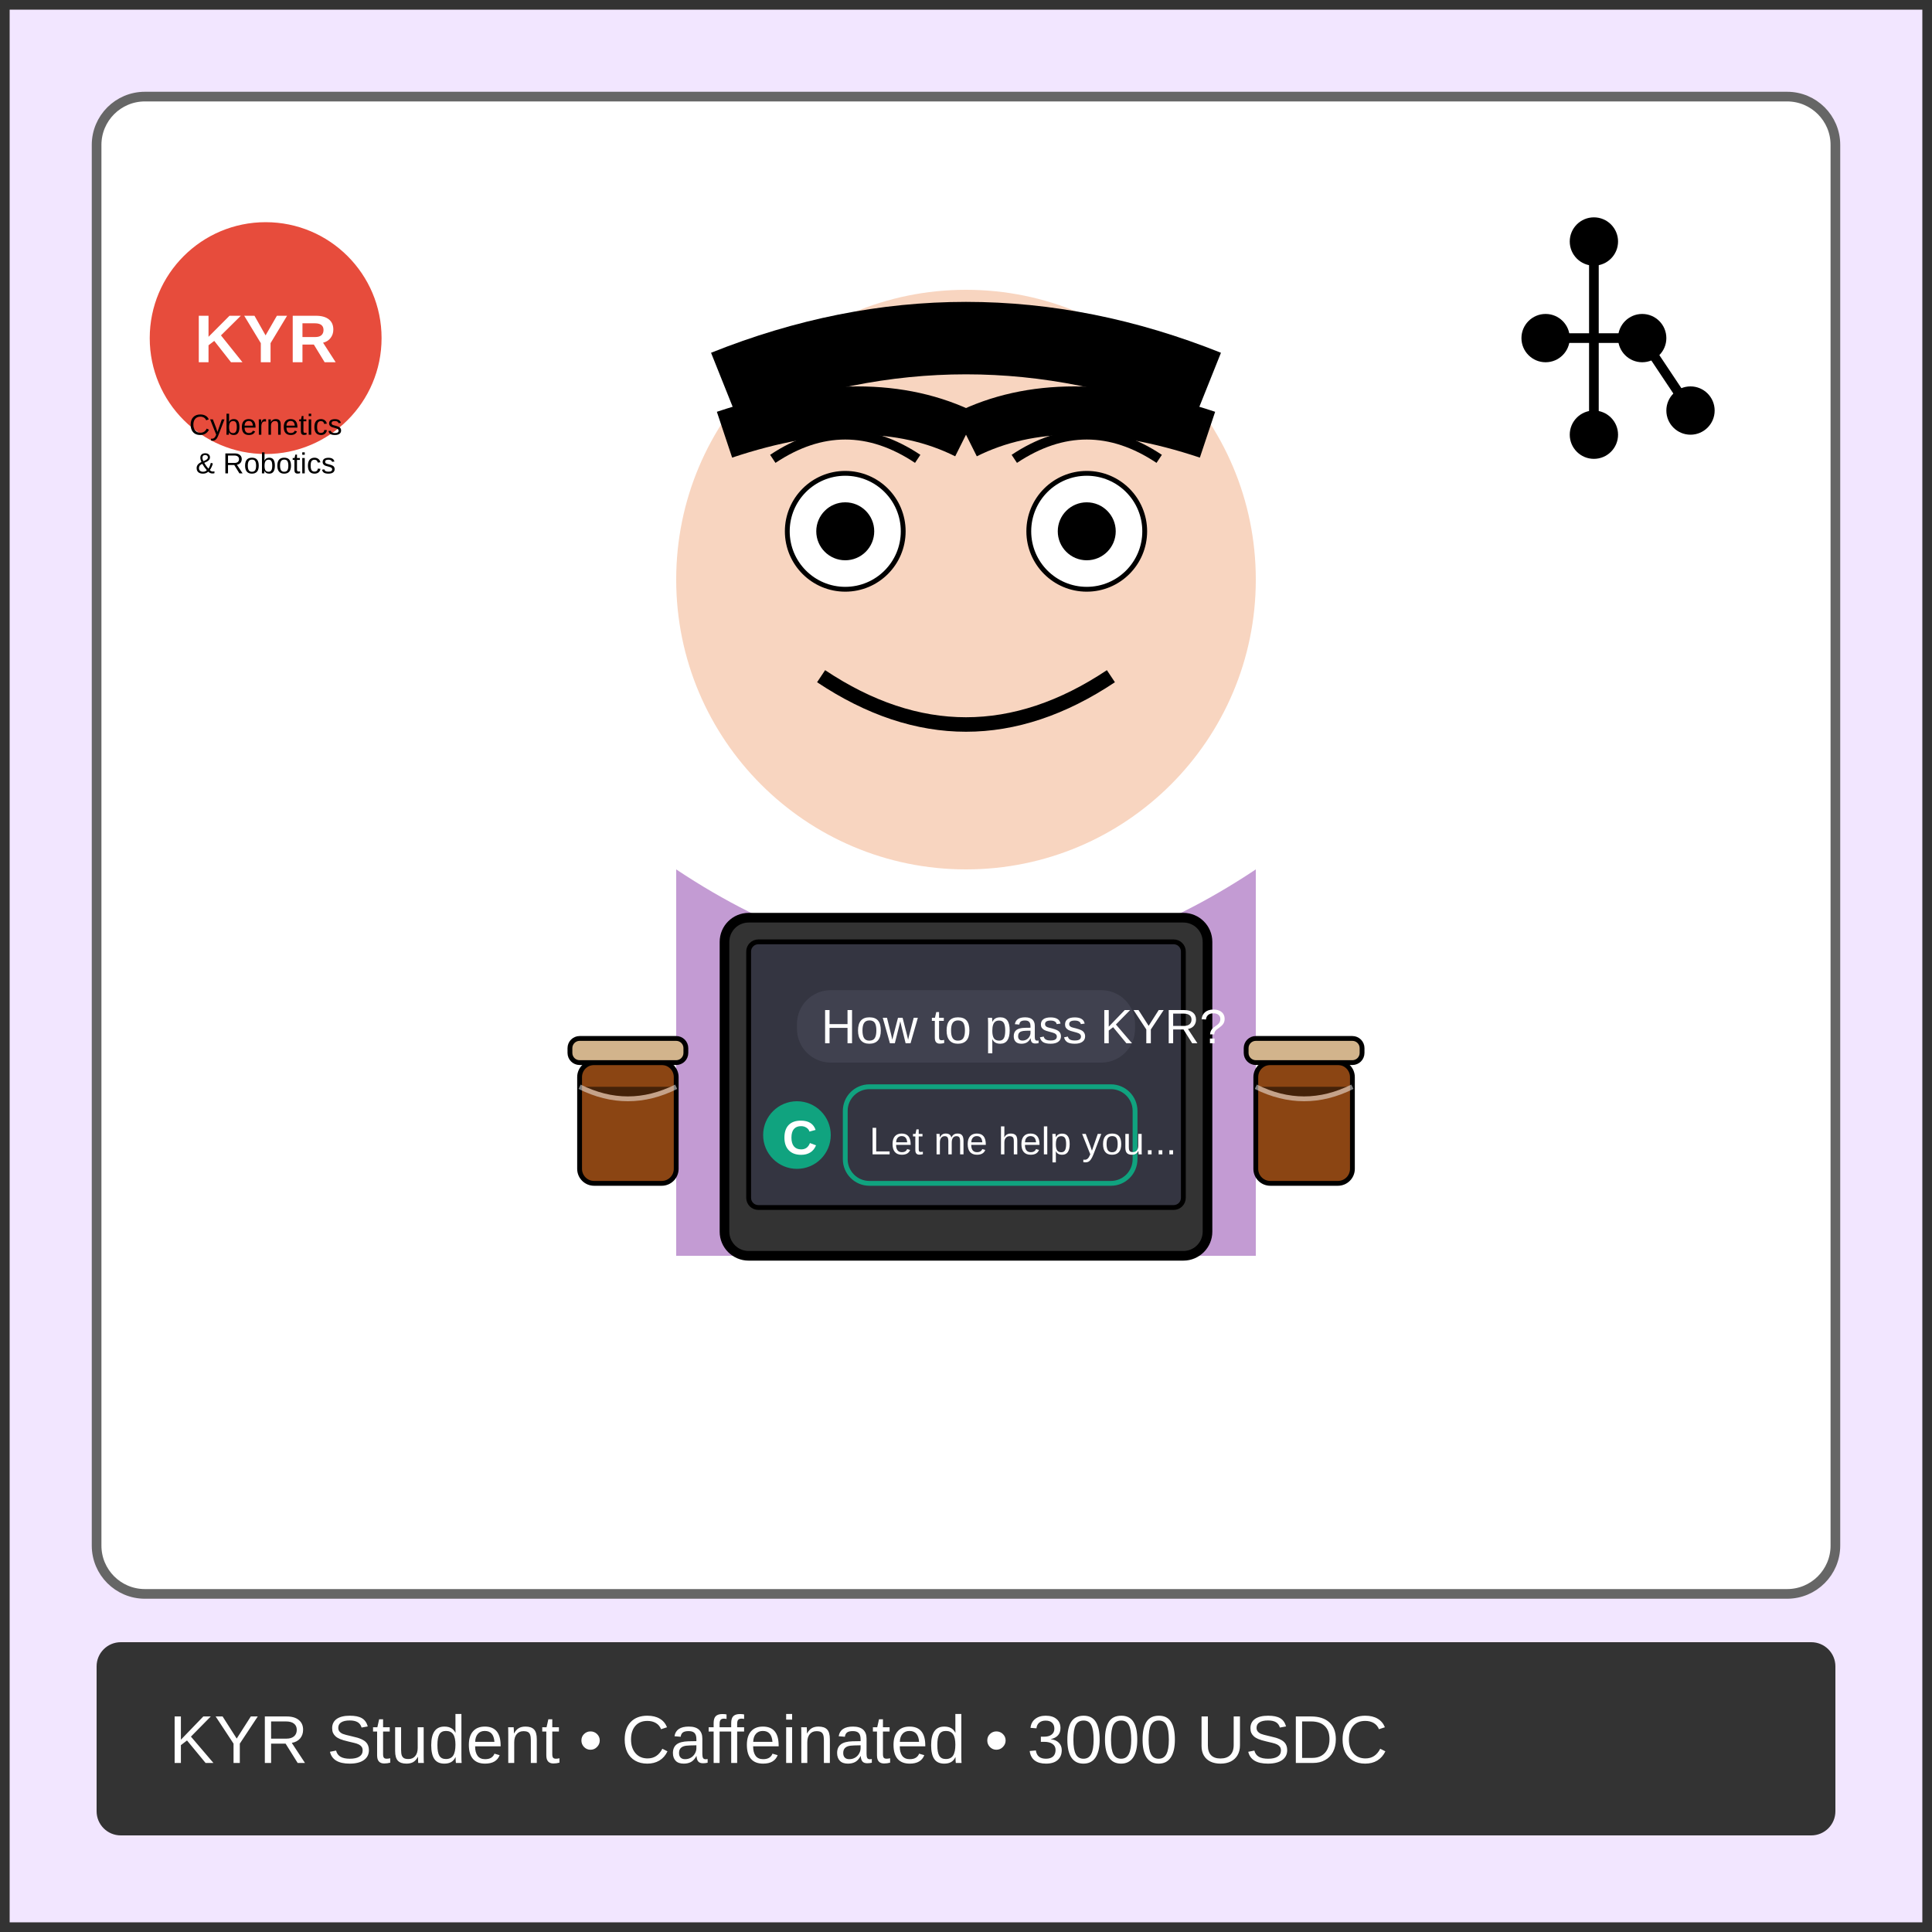
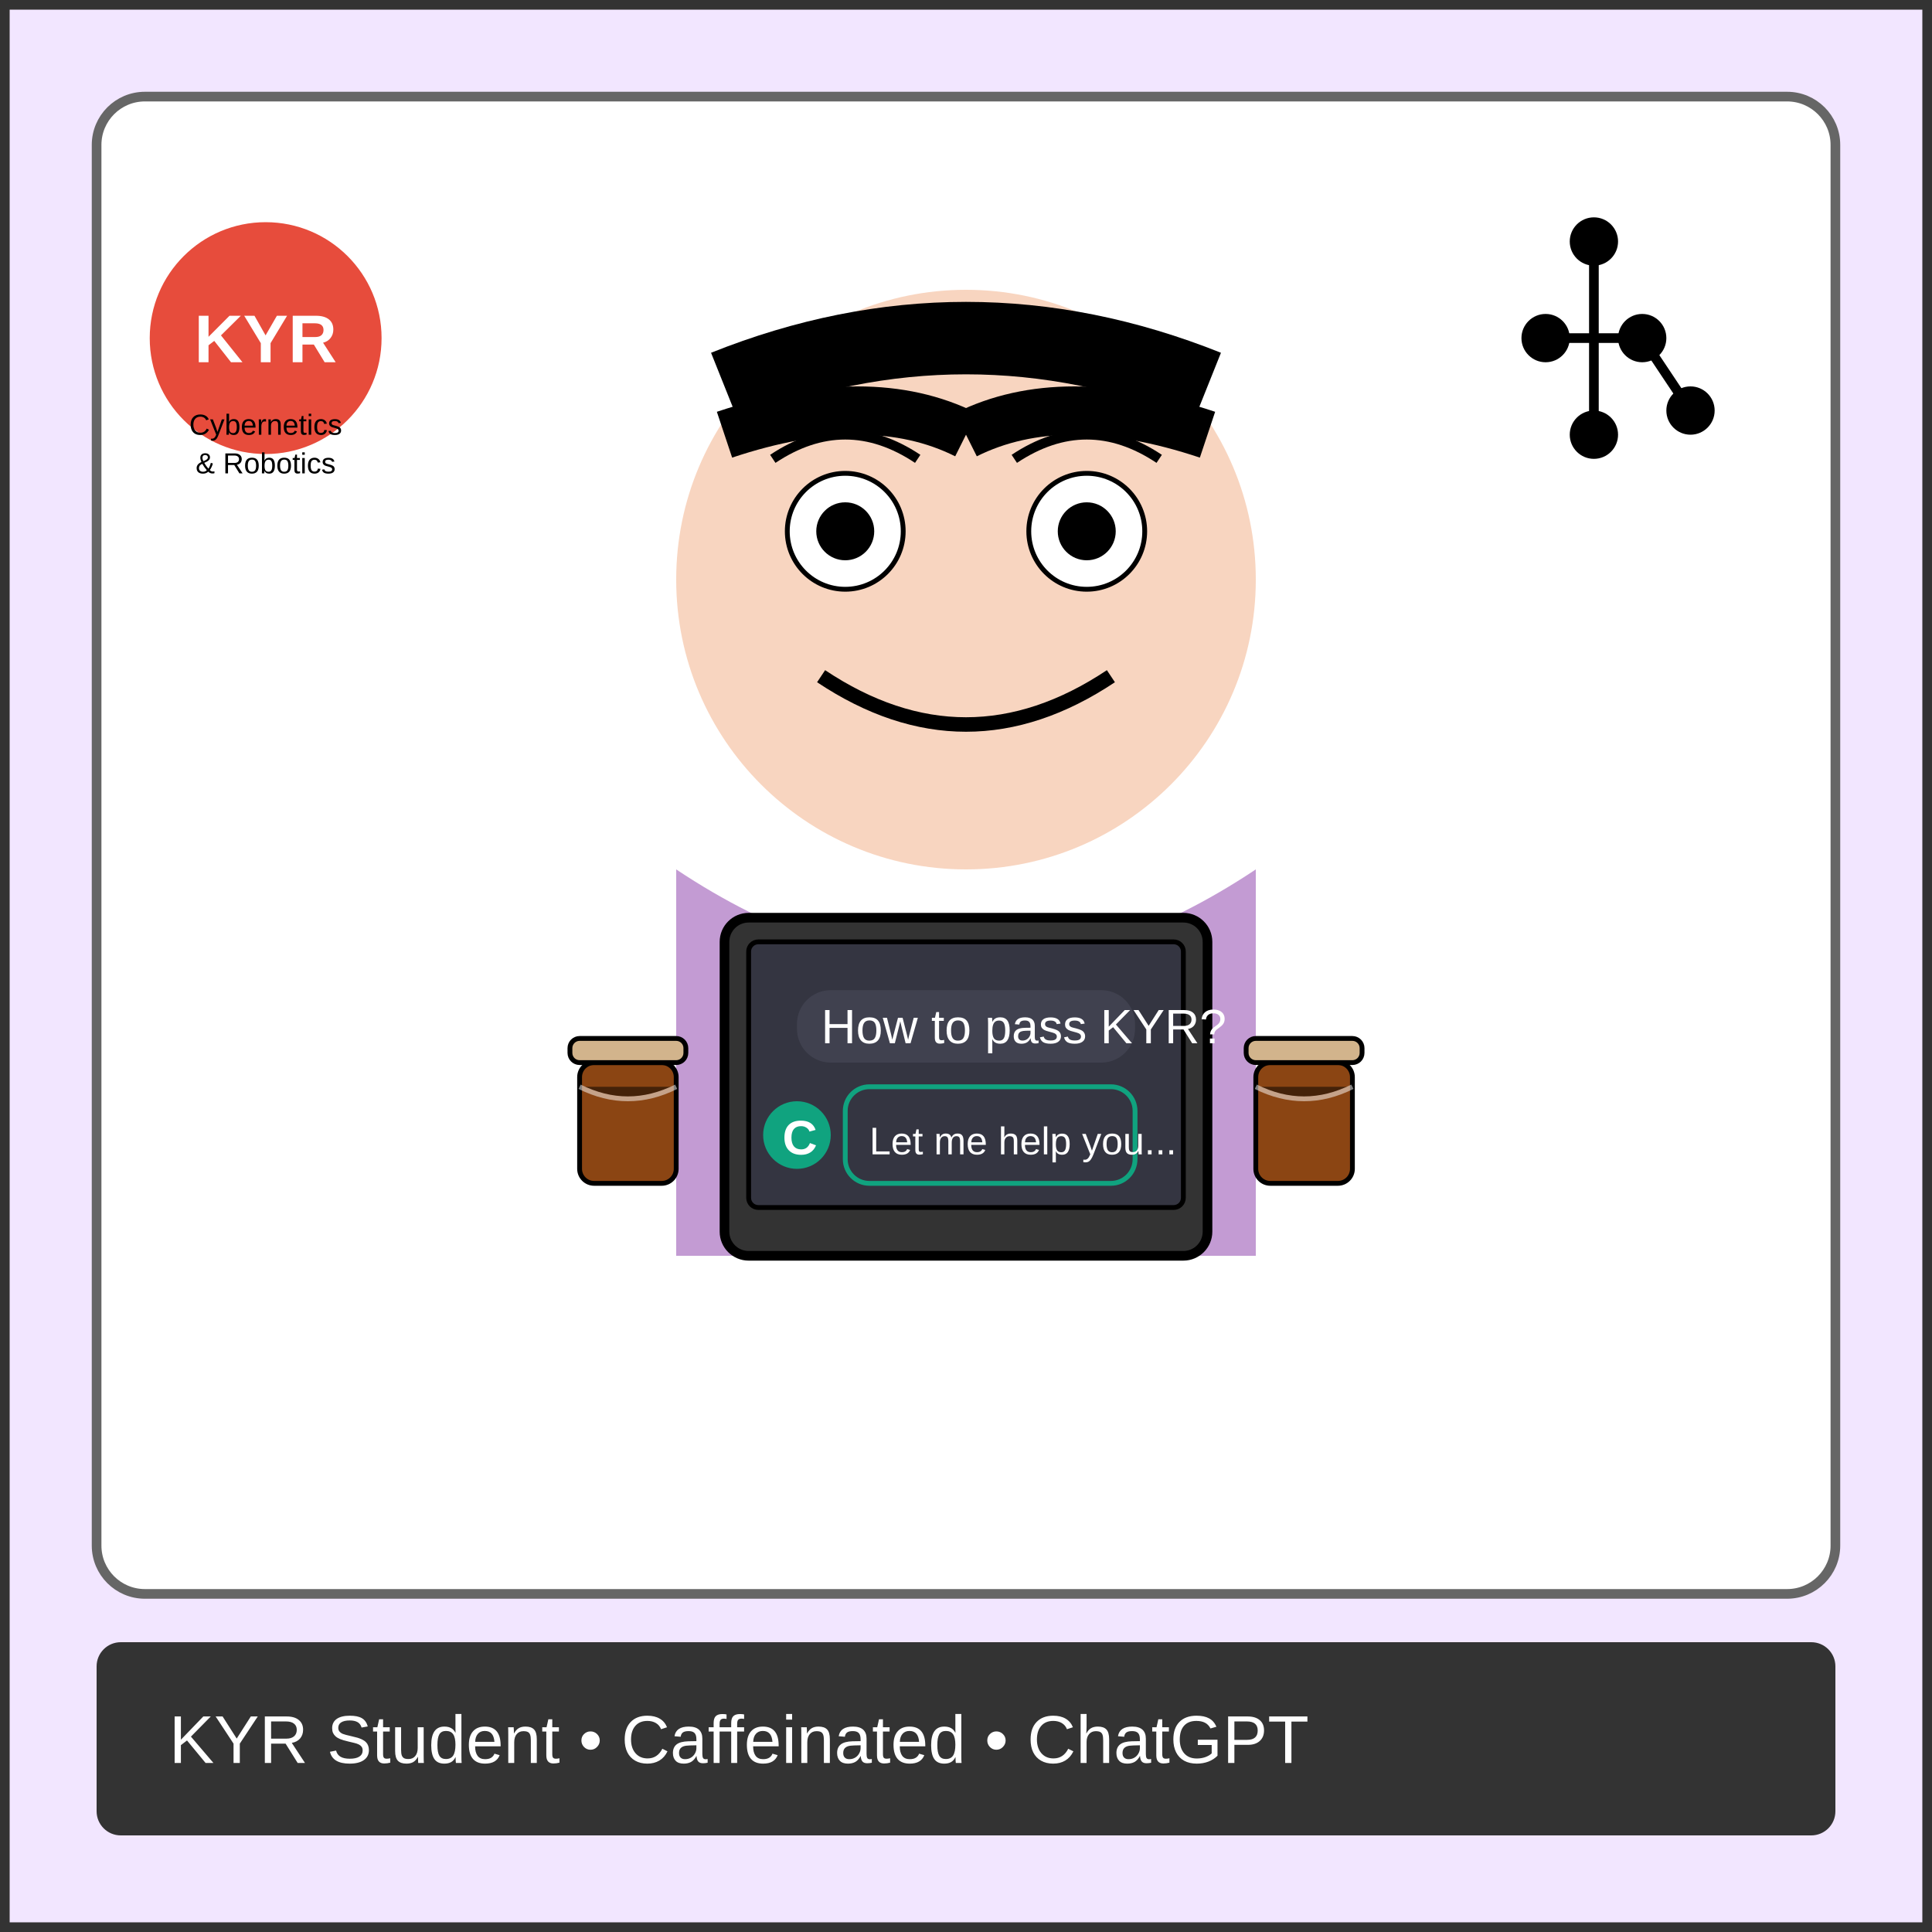
<svg xmlns="http://www.w3.org/2000/svg" viewBox="0 0 400 400">
  <rect width="400" height="400" fill="#f2e6ff" stroke="#333" stroke-width="4" />
  <rect x="20" y="20" width="360" height="310" rx="10" fill="#fff" stroke="#666" stroke-width="2" />
  <circle cx="200" cy="120" r="60" fill="#f8d5c0" />
  <path d="M150 80 Q200 60 250 80" stroke="#000" stroke-width="15" fill="none" />
  <path d="M150 90 Q180 80 200 90" stroke="#000" stroke-width="10" fill="none" />
  <path d="M200 90 Q220 80 250 90" stroke="#000" stroke-width="10" fill="none" />
  <circle cx="175" cy="110" r="12" fill="#fff" stroke="#000" stroke-width="1" />
  <circle cx="225" cy="110" r="12" fill="#fff" stroke="#000" stroke-width="1" />
  <circle cx="175" cy="110" r="6" fill="#000" />
  <circle cx="225" cy="110" r="6" fill="#000" />
  <path d="M160 95 Q175 85 190 95" stroke="#000" stroke-width="2" fill="none" />
  <path d="M210 95 Q225 85 240 95" stroke="#000" stroke-width="2" fill="none" />
  <path d="M170 140 Q200 160 230 140" stroke="#000" stroke-width="3" fill="none" />
  <path d="M140 180 v80 h120 v-80 q-60 40 -120 0" fill="#c39bd3" />
  <rect x="150" y="190" width="100" height="70" rx="5" fill="#333" stroke="#000" stroke-width="2" />
  <rect x="155" y="195" width="90" height="55" rx="2" fill="#343541" stroke="#000" stroke-width="1" />
  <rect x="165" y="205" width="70" height="15" rx="7" fill="#40414f" />
  <text x="170" y="216" font-family="Arial" font-size="10" fill="#fff">How to pass KYR?</text>
  <rect x="175" y="225" width="60" height="20" rx="5" fill="#343541" stroke="#10a37f" stroke-width="1" />
  <text x="180" y="239" font-family="Arial" font-size="8" fill="#fff">Let me help you...</text>
  <circle cx="165" cy="235" r="7" fill="#10a37f" />
  <text x="162" y="239" font-family="Arial" font-size="10" font-weight="bold" fill="#fff">C</text>
  <rect x="120" y="220" width="20" height="25" rx="3" fill="#8B4513" stroke="#000" stroke-width="1" />
  <rect x="118" y="215" width="24" height="5" rx="2" fill="#d2b48c" stroke="#000" stroke-width="1" />
  <path d="M120 225 Q130 230 140 225" stroke="#fff" stroke-width="1" opacity="0.5" />
  <rect x="260" y="220" width="20" height="25" rx="3" fill="#8B4513" stroke="#000" stroke-width="1" />
  <rect x="258" y="215" width="24" height="5" rx="2" fill="#d2b48c" stroke="#000" stroke-width="1" />
  <path d="M260 225 Q270 230 280 225" stroke="#fff" stroke-width="1" opacity="0.5" />
  <rect x="20" y="340" width="360" height="40" rx="5" fill="#333" />
-   <text x="35" y="365" font-family="Arial" font-size="14" fill="#fff">KYR Student • Caffeinated • 3000 USDC</text>
+   <text x="35" y="365" font-family="Arial" font-size="14" fill="#fff">KYR Student • Caffeinated • ChatGPT</text>
  <circle cx="340" cy="70" r="5" fill="#000" />
  <circle cx="320" cy="70" r="5" fill="#000" />
  <circle cx="330" cy="50" r="5" fill="#000" />
  <circle cx="330" cy="90" r="5" fill="#000" />
  <circle cx="350" cy="85" r="5" fill="#000" />
  <line x1="340" y1="70" x2="320" y2="70" stroke="#000" stroke-width="2" />
  <line x1="330" y1="50" x2="330" y2="90" stroke="#000" stroke-width="2" />
  <line x1="340" y1="70" x2="350" y2="85" stroke="#000" stroke-width="2" />
  <circle cx="55" cy="70" r="25" fill="#e74c3c" stroke="#fff" stroke-width="2" />
  <text x="55" y="75" font-family="Arial" font-weight="bold" font-size="14" fill="#fff" text-anchor="middle">KYR</text>
  <text x="55" y="90" font-family="Arial" font-size="6" fill="#000" text-anchor="middle">Cybernetics</text>
  <text x="55" y="98" font-family="Arial" font-size="6" fill="#000" text-anchor="middle">&amp; Robotics</text>
</svg>
